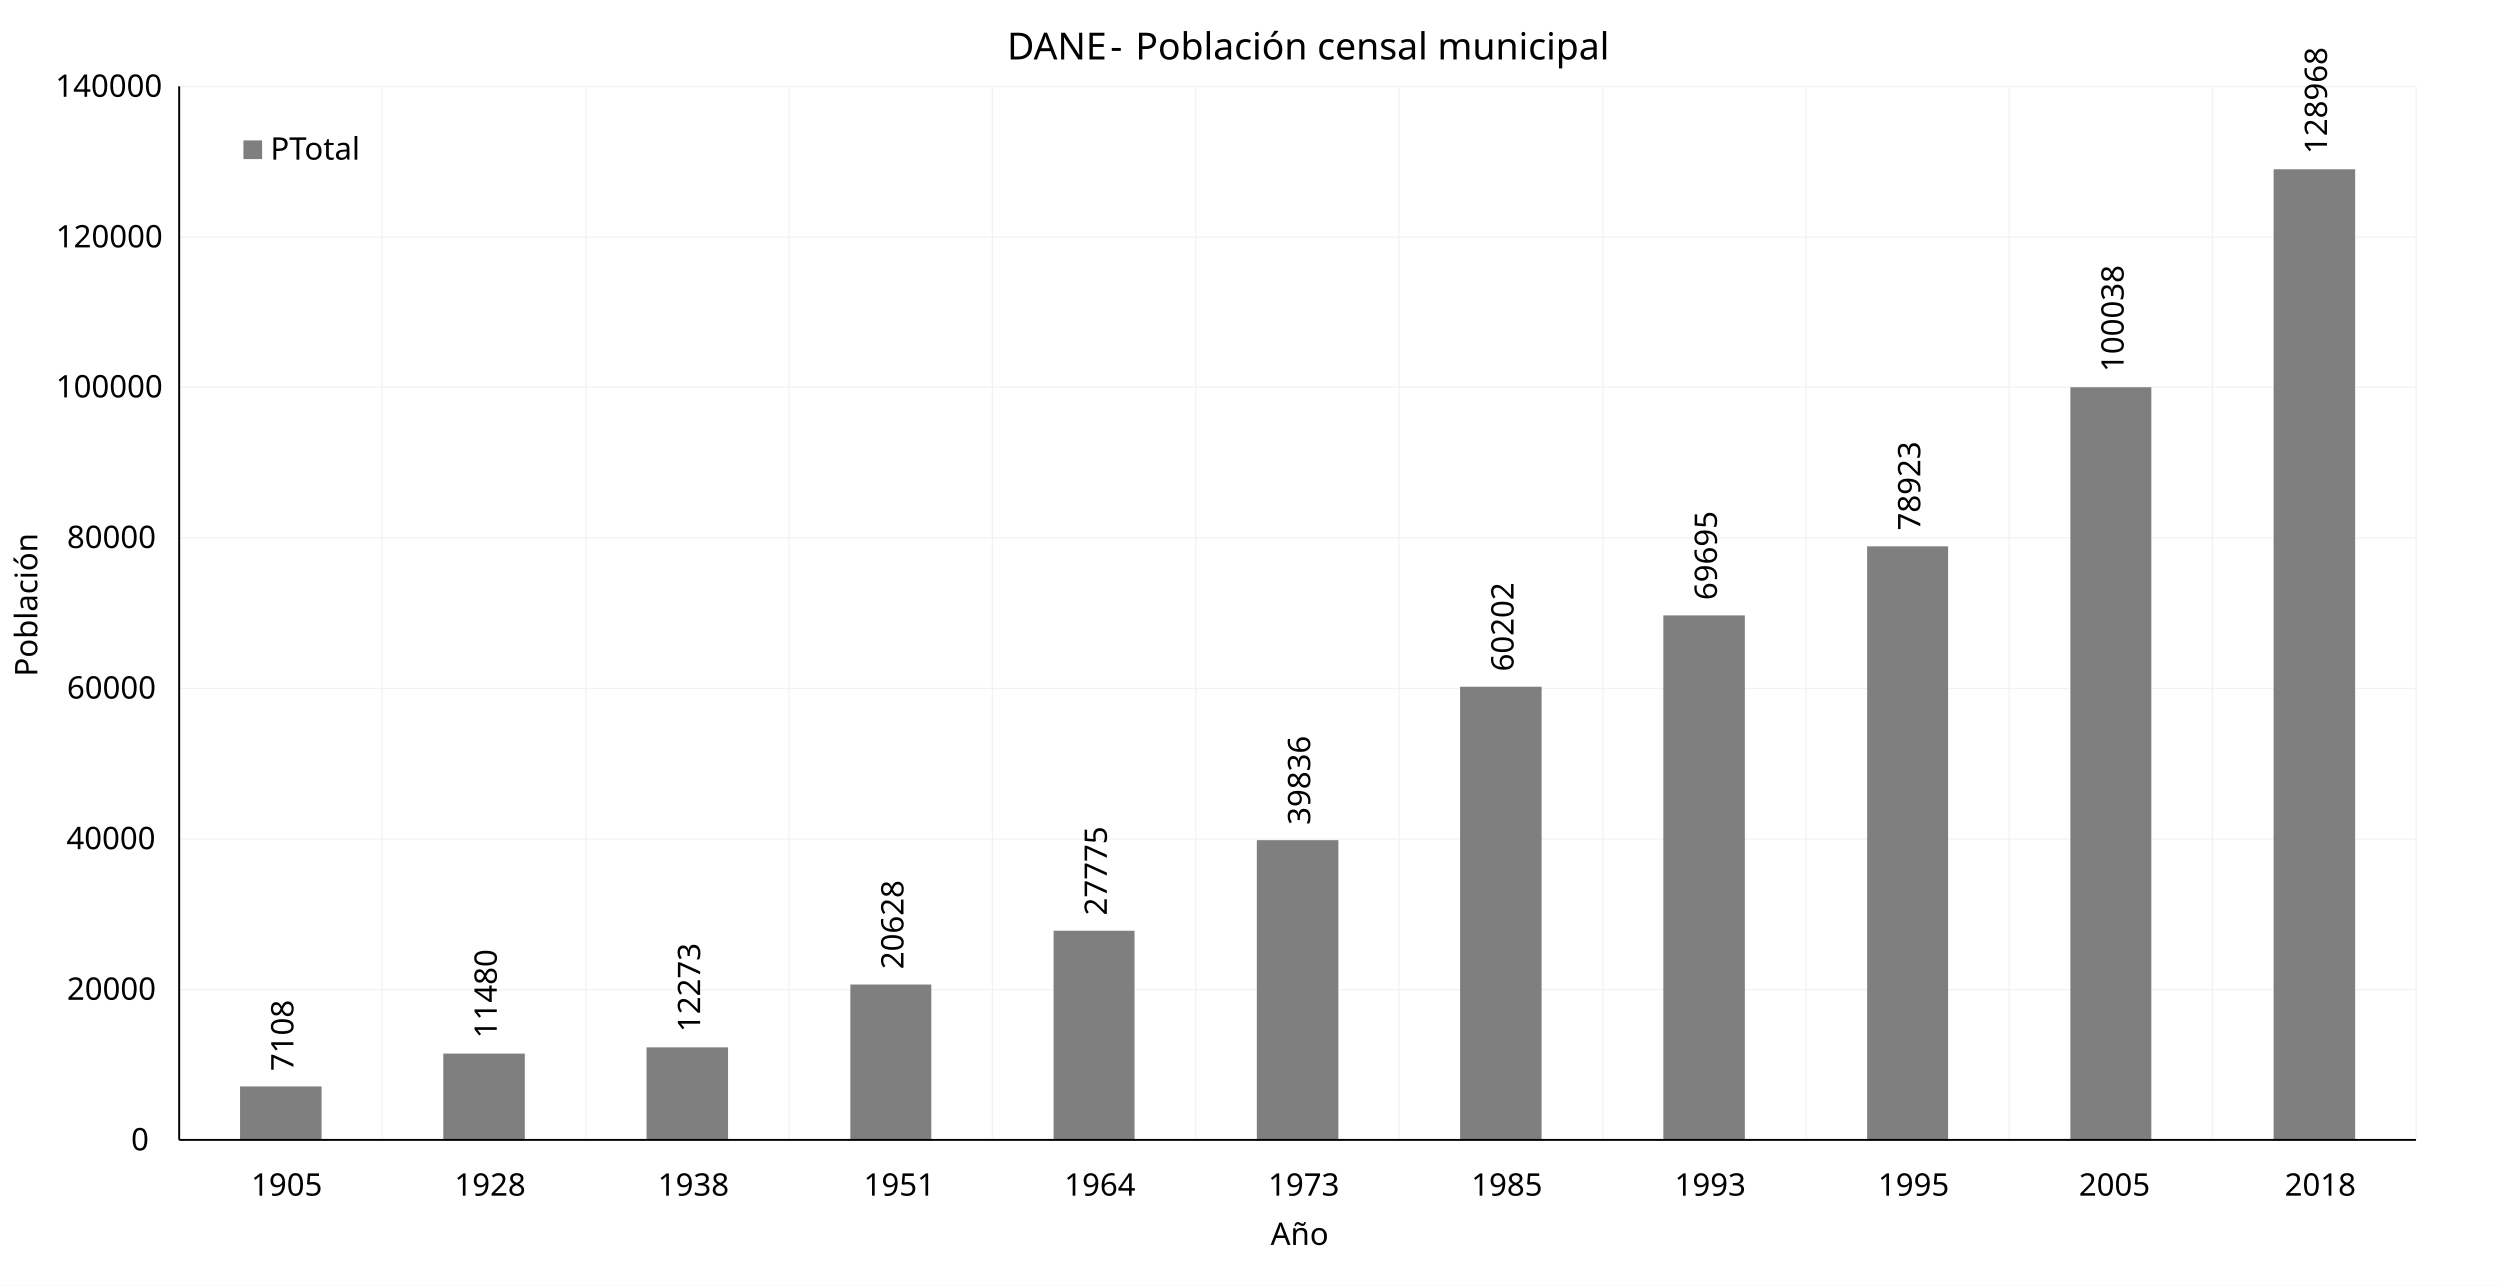
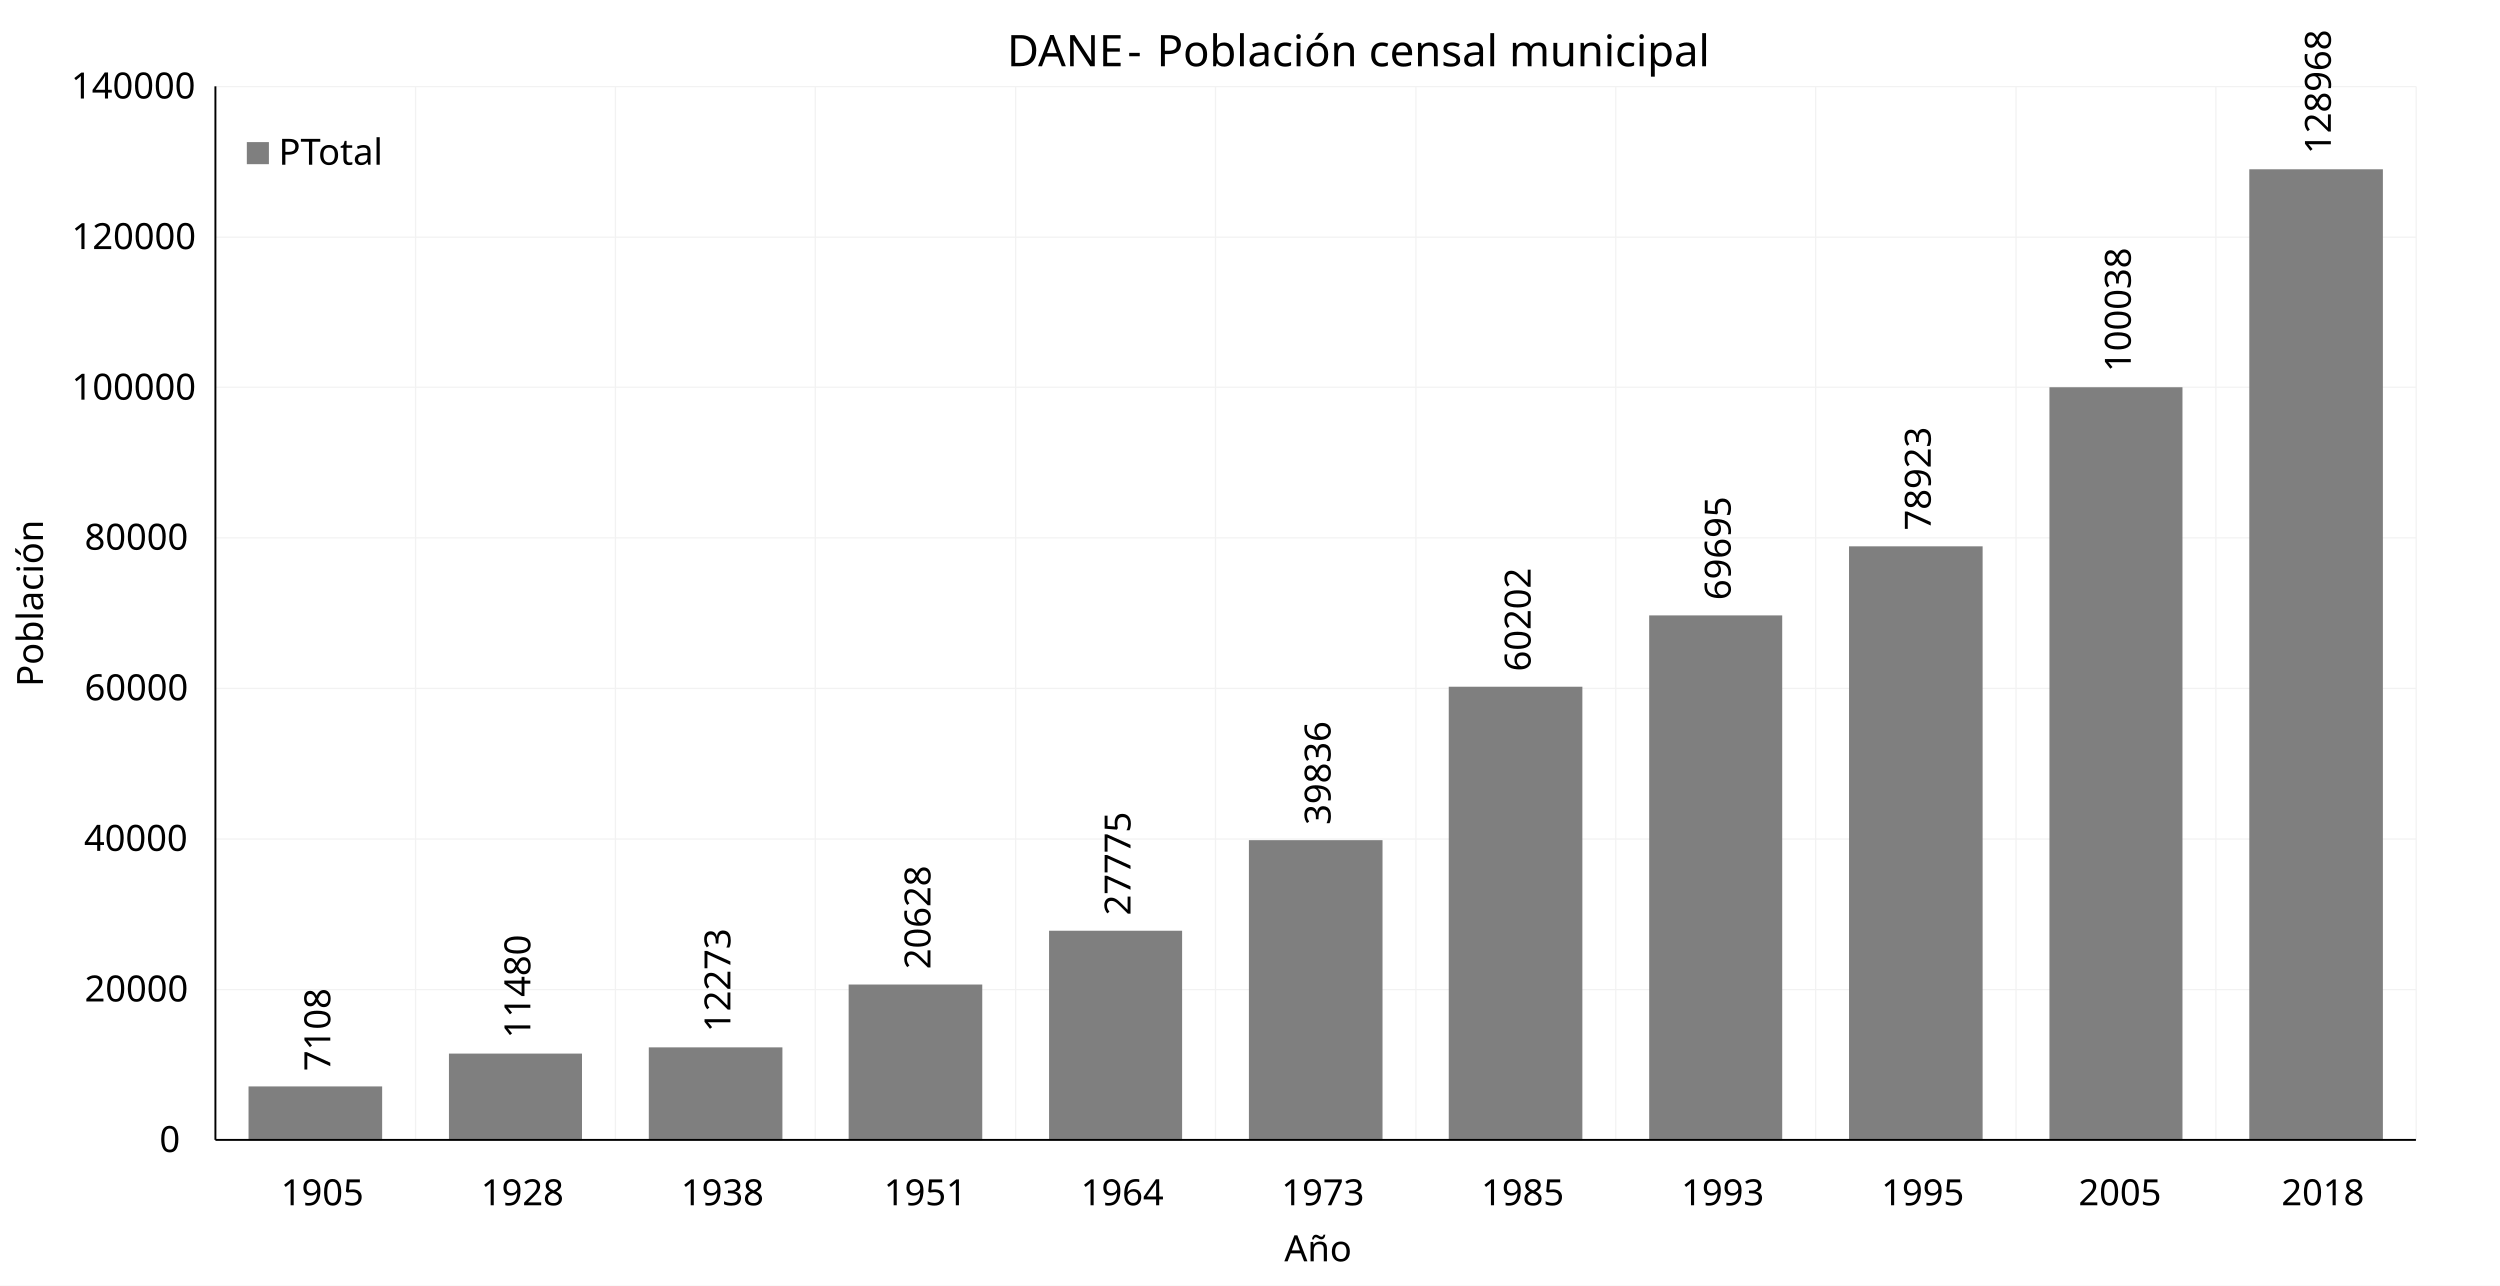
<svg xmlns="http://www.w3.org/2000/svg" width="4416" height="2271" xml:space="preserve" overflow="hidden">
  <defs>
    <clipPath id="clip0">
      <rect x="0" y="0" width="4416" height="2271" />
    </clipPath>
  </defs>
  <g clip-path="url(#clip0)">
    <rect x="0" y="0" width="4416" height="2271" fill="#FFFFFF" />
    <g>
-       <path d="M316 1748.06 4268 1748.06M316 1482.05 4268 1482.05M316 1216.04 4268 1216.04M316 950.031 4268 950.031M316 684.022 4268 684.022M316 419.014 4268 419.014M316 153 4268 153" stroke="#F2F2F2" stroke-width="2.292" stroke-linejoin="round" stroke-miterlimit="10" fill="none" />
+       <path d="M380 1748.06 4268 1748.06M380 1482.05 4268 1482.05M380 1216.04 4268 1216.04M380 950.031 4268 950.031M380 684.022 4268 684.022M380 419.014 4268 419.014M380 153 4268 153" stroke="#F2F2F2" stroke-width="2.292" stroke-linejoin="round" stroke-miterlimit="10" fill="none" />
    </g>
    <g>
-       <path d="M675.022 153 675.022 2014M1035.03 153 1035.03 2014M1394.05 153 1394.05 2014M1753.06 153 1753.06 2014M2112.07 153 2112.07 2014M2471.08 153 2471.08 2014M2831.09 153 2831.09 2014M3190.1 153 3190.1 2014M3549.12 153 3549.12 2014M3908.13 153 3908.13 2014M4268 153 4268 2014" stroke="#F2F2F2" stroke-width="2.292" stroke-linejoin="round" stroke-miterlimit="10" fill="none" />
+       <path d="M734.024 153 734.024 2014M1087.04 153 1087.04 2014M1440.05 153 1440.05 2014M1794.06 153 1794.06 2014M2147.07 153 2147.07 2014M2501.08 153 2501.08 2014M2854.09 153 2854.09 2014M3207.11 153 3207.11 2014M3561.12 153 3561.12 2014M3914.13 153 3914.13 2014M4268 153 4268 2014" stroke="#F2F2F2" stroke-width="2.292" stroke-linejoin="round" stroke-miterlimit="10" fill="none" />
    </g>
    <g>
-       <path d="M424.014 1919.06 568.019 1919.06 568.019 2014 424.014 2014ZM783.026 1861.06 927.03 1861.06 927.03 2014 783.026 2014ZM1142.04 1850.06 1286.04 1850.06 1286.04 2014 1142.04 2014ZM1502.05 1739.06 1645.05 1739.06 1645.05 2014 1502.05 2014ZM1861.06 1644.05 2004.07 1644.05 2004.07 2014 1861.06 2014ZM2220.07 1484.05 2364.08 1484.05 2364.08 2014 2220.07 2014ZM2579.08 1213.04 2723.09 1213.04 2723.09 2014 2579.08 2014ZM2938.1 1087.04 3082.1 1087.04 3082.1 2014 2938.1 2014ZM3298.11 965.032 3441.11 965.032 3441.11 2014 3298.11 2014ZM3657.12 684.022 3800.12 684.022 3800.12 2014 3657.12 2014ZM4016.13 299.01 4160.14 299.01 4160.14 2014 4016.13 2014Z" fill="#7F7F7F" />
+       <path d="M439.014 1919.06 675.022 1919.06 675.022 2014 439.014 2014ZM793.026 1861.06 1028.03 1861.06 1028.03 2014 793.026 2014ZM1146.04 1850.06 1382.05 1850.06 1382.05 2014 1146.04 2014ZM1499.05 1739.06 1735.06 1739.06 1735.06 2014 1499.05 2014ZM1853.06 1644.05 2088.07 1644.05 2088.07 2014 1853.06 2014ZM2206.07 1484.05 2442.08 1484.05 2442.08 2014 2206.07 2014ZM2559.08 1213.04 2795.09 1213.04 2795.09 2014 2559.08 2014ZM2913.1 1087.04 3148.1 1087.04 3148.1 2014 2913.1 2014ZM3266.11 965.032 3502.11 965.032 3502.11 2014 3266.11 2014ZM3620.12 684.022 3855.13 684.022 3855.13 2014 3620.12 2014ZM3973.13 299.01 4209.14 299.01 4209.14 2014 3973.13 2014Z" fill="#7F7F7F" />
    </g>
    <g>
-       <path d="M0 0 0 1861" stroke="#000000" stroke-width="3.438" stroke-linejoin="round" stroke-miterlimit="10" fill="none" fill-rule="evenodd" transform="matrix(1 0 0 -1 316.5 2013.5)" />
+       <path d="M0 0 0 1861" stroke="#000000" stroke-width="3.438" stroke-linejoin="round" stroke-miterlimit="10" fill="none" fill-rule="evenodd" transform="matrix(1 0 0 -1 380.5 2013.5)" />
    </g>
    <g>
-       <path d="M316.5 2013.5 4267.5 2013.5" stroke="#000000" stroke-width="3.438" stroke-linejoin="round" stroke-miterlimit="10" fill="none" fill-rule="evenodd" />
+       <path d="M380.5 2013.5 4267.5 2013.5" stroke="#000000" stroke-width="3.438" stroke-linejoin="round" stroke-miterlimit="10" fill="none" fill-rule="evenodd" />
    </g>
    <g>
-       <text font-family="Segoe UI Light,Segoe UI Light_MSFontService,sans-serif" font-weight="300" font-size="55" transform="matrix(6.12323e-17 -1 1 6.12323e-17 518.268 1892)">7108</text>
+       <text font-family="Segoe UI Light,Segoe UI Light_MSFontService,sans-serif" font-weight="300" font-size="64" transform="matrix(6.12323e-17 -1 1 6.12323e-17 583.414 1892)">7108</text>
    </g>
    <g>
-       <text font-family="Segoe UI Light,Segoe UI Light_MSFontService,sans-serif" font-weight="300" font-size="55" transform="matrix(6.12323e-17 -1 1 6.12323e-17 877.48 1834)">11480</text>
+       <text font-family="Segoe UI Light,Segoe UI Light_MSFontService,sans-serif" font-weight="300" font-size="64" transform="matrix(6.12323e-17 -1 1 6.12323e-17 936.792 1834)">11480</text>
    </g>
    <g>
-       <text font-family="Segoe UI Light,Segoe UI Light_MSFontService,sans-serif" font-weight="300" font-size="55" transform="matrix(6.12323e-17 -1 1 6.12323e-17 1236.69 1823)">12273</text>
+       <text font-family="Segoe UI Light,Segoe UI Light_MSFontService,sans-serif" font-weight="300" font-size="64" transform="matrix(6.12323e-17 -1 1 6.12323e-17 1290.17 1823)">12273</text>
    </g>
    <g>
-       <text font-family="Segoe UI Light,Segoe UI Light_MSFontService,sans-serif" font-weight="300" font-size="55" transform="matrix(6.12323e-17 -1 1 6.12323e-17 1595.9 1712)">20628</text>
+       <text font-family="Segoe UI Light,Segoe UI Light_MSFontService,sans-serif" font-weight="300" font-size="64" transform="matrix(6.12323e-17 -1 1 6.12323e-17 1643.55 1712)">20628</text>
    </g>
    <g>
-       <text font-family="Segoe UI Light,Segoe UI Light_MSFontService,sans-serif" font-weight="300" font-size="55" transform="matrix(6.12323e-17 -1 1 6.12323e-17 1955.12 1617)">27775</text>
+       <text font-family="Segoe UI Light,Segoe UI Light_MSFontService,sans-serif" font-weight="300" font-size="64" transform="matrix(6.12323e-17 -1 1 6.12323e-17 1996.93 1617)">27775</text>
    </g>
    <g>
-       <text font-family="Segoe UI Light,Segoe UI Light_MSFontService,sans-serif" font-weight="300" font-size="55" transform="matrix(6.12323e-17 -1 1 6.12323e-17 2314.33 1457)">39836</text>
+       <text font-family="Segoe UI Light,Segoe UI Light_MSFontService,sans-serif" font-weight="300" font-size="64" transform="matrix(6.12323e-17 -1 1 6.12323e-17 2350.31 1457)">39836</text>
    </g>
    <g>
-       <text font-family="Segoe UI Light,Segoe UI Light_MSFontService,sans-serif" font-weight="300" font-size="55" transform="matrix(6.12323e-17 -1 1 6.12323e-17 2673.54 1186)">60202</text>
+       <text font-family="Segoe UI Light,Segoe UI Light_MSFontService,sans-serif" font-weight="300" font-size="64" transform="matrix(6.12323e-17 -1 1 6.12323e-17 2703.69 1186)">60202</text>
    </g>
    <g>
-       <text font-family="Segoe UI Light,Segoe UI Light_MSFontService,sans-serif" font-weight="300" font-size="55" transform="matrix(6.12323e-17 -1 1 6.12323e-17 3032.75 1060)">69695</text>
+       <text font-family="Segoe UI Light,Segoe UI Light_MSFontService,sans-serif" font-weight="300" font-size="64" transform="matrix(6.12323e-17 -1 1 6.12323e-17 3057.07 1060)">69695</text>
    </g>
    <g>
-       <text font-family="Segoe UI Light,Segoe UI Light_MSFontService,sans-serif" font-weight="300" font-size="55" transform="matrix(6.12323e-17 -1 1 6.12323e-17 3391.96 937)">78923</text>
+       <text font-family="Segoe UI Light,Segoe UI Light_MSFontService,sans-serif" font-weight="300" font-size="64" transform="matrix(6.12323e-17 -1 1 6.12323e-17 3410.44 937)">78923</text>
    </g>
    <g>
-       <text font-family="Segoe UI Light,Segoe UI Light_MSFontService,sans-serif" font-weight="300" font-size="55" transform="matrix(6.12323e-17 -1 1 6.12323e-17 3751.18 657)">100038</text>
+       <text font-family="Segoe UI Light,Segoe UI Light_MSFontService,sans-serif" font-weight="300" font-size="64" transform="matrix(6.12323e-17 -1 1 6.12323e-17 3763.82 657)">100038</text>
    </g>
    <g>
-       <text font-family="Segoe UI Light,Segoe UI Light_MSFontService,sans-serif" font-weight="300" font-size="55" transform="matrix(6.12323e-17 -1 1 6.12323e-17 4110.39 272)">128968</text>
+       <text font-family="Segoe UI Light,Segoe UI Light_MSFontService,sans-serif" font-weight="300" font-size="64" transform="matrix(6.12323e-17 -1 1 6.12323e-17 4117.2 272)">128968</text>
    </g>
    <g>
-       <text font-family="Segoe UI Light,Segoe UI Light_MSFontService,sans-serif" font-weight="300" font-size="55" transform="matrix(1 0 0 1 231.542 2032)">0</text>
+       <text font-family="Segoe UI Light,Segoe UI Light_MSFontService,sans-serif" font-weight="300" font-size="64" transform="matrix(1 0 0 1 281.6 2035)">0</text>
    </g>
    <g>
-       <text font-family="Segoe UI Light,Segoe UI Light_MSFontService,sans-serif" font-weight="300" font-size="55" transform="matrix(1 0 0 1 118.242 1766)">20000</text>
+       <text font-family="Segoe UI Light,Segoe UI Light_MSFontService,sans-serif" font-weight="300" font-size="64" transform="matrix(1 0 0 1 149.416 1769)">20000</text>
    </g>
    <g>
-       <text font-family="Segoe UI Light,Segoe UI Light_MSFontService,sans-serif" font-weight="300" font-size="55" transform="matrix(1 0 0 1 117.371 1500)">40000</text>
+       <text font-family="Segoe UI Light,Segoe UI Light_MSFontService,sans-serif" font-weight="300" font-size="64" transform="matrix(1 0 0 1 148.408 1503)">40000</text>
    </g>
    <g>
-       <text font-family="Segoe UI Light,Segoe UI Light_MSFontService,sans-serif" font-weight="300" font-size="55" transform="matrix(1 0 0 1 118.242 1234)">60000</text>
+       <text font-family="Segoe UI Light,Segoe UI Light_MSFontService,sans-serif" font-weight="300" font-size="64" transform="matrix(1 0 0 1 149.416 1237)">60000</text>
    </g>
    <g>
-       <text font-family="Segoe UI Light,Segoe UI Light_MSFontService,sans-serif" font-weight="300" font-size="55" transform="matrix(1 0 0 1 118.242 968)">80000</text>
+       <text font-family="Segoe UI Light,Segoe UI Light_MSFontService,sans-serif" font-weight="300" font-size="64" transform="matrix(1 0 0 1 149.416 971)">80000</text>
    </g>
    <g>
-       <text font-family="Segoe UI Light,Segoe UI Light_MSFontService,sans-serif" font-weight="300" font-size="55" transform="matrix(1 0 0 1 98.6481 702)">100000</text>
+       <text font-family="Segoe UI Light,Segoe UI Light_MSFontService,sans-serif" font-weight="300" font-size="64" transform="matrix(1 0 0 1 126.545 706)">100000</text>
    </g>
    <g>
-       <text font-family="Segoe UI Light,Segoe UI Light_MSFontService,sans-serif" font-weight="300" font-size="55" transform="matrix(1 0 0 1 98.6481 437)">120000</text>
+       <text font-family="Segoe UI Light,Segoe UI Light_MSFontService,sans-serif" font-weight="300" font-size="64" transform="matrix(1 0 0 1 126.545 440)">120000</text>
    </g>
    <g>
-       <text font-family="Segoe UI Light,Segoe UI Light_MSFontService,sans-serif" font-weight="300" font-size="55" transform="matrix(1 0 0 1 97.7773 171)">140000</text>
+       <text font-family="Segoe UI Light,Segoe UI Light_MSFontService,sans-serif" font-weight="300" font-size="64" transform="matrix(1 0 0 1 125.537 174)">140000</text>
    </g>
    <g>
-       <text font-family="Segoe UI Light,Segoe UI Light_MSFontService,sans-serif" font-weight="300" font-size="55" transform="matrix(1 0 0 1 443.548 2112)">1905</text>
+       <text font-family="Segoe UI Light,Segoe UI Light_MSFontService,sans-serif" font-weight="300" font-size="64" transform="matrix(1 0 0 1 496.078 2129)">1905</text>
    </g>
    <g>
-       <text font-family="Segoe UI Light,Segoe UI Light_MSFontService,sans-serif" font-weight="300" font-size="55" transform="matrix(1 0 0 1 802.76 2112)">1928</text>
+       <text font-family="Segoe UI Light,Segoe UI Light_MSFontService,sans-serif" font-weight="300" font-size="64" transform="matrix(1 0 0 1 849.457 2129)">1928</text>
    </g>
    <g>
-       <text font-family="Segoe UI Light,Segoe UI Light_MSFontService,sans-serif" font-weight="300" font-size="55" transform="matrix(1 0 0 1 1161.97 2112)">1938</text>
+       <text font-family="Segoe UI Light,Segoe UI Light_MSFontService,sans-serif" font-weight="300" font-size="64" transform="matrix(1 0 0 1 1202.84 2129)">1938</text>
    </g>
    <g>
-       <text font-family="Segoe UI Light,Segoe UI Light_MSFontService,sans-serif" font-weight="300" font-size="55" transform="matrix(1 0 0 1 1525.55 2112)">1951</text>
+       <text font-family="Segoe UI Light,Segoe UI Light_MSFontService,sans-serif" font-weight="300" font-size="64" transform="matrix(1 0 0 1 1561.3 2129)">1951</text>
    </g>
    <g>
-       <text font-family="Segoe UI Light,Segoe UI Light_MSFontService,sans-serif" font-weight="300" font-size="55" transform="matrix(1 0 0 1 1879.96 2112)">1964</text>
+       <text font-family="Segoe UI Light,Segoe UI Light_MSFontService,sans-serif" font-weight="300" font-size="64" transform="matrix(1 0 0 1 1909.09 2129)">1964</text>
    </g>
    <g>
-       <text font-family="Segoe UI Light,Segoe UI Light_MSFontService,sans-serif" font-weight="300" font-size="55" transform="matrix(1 0 0 1 2240.04 2112)">1973</text>
+       <text font-family="Segoe UI Light,Segoe UI Light_MSFontService,sans-serif" font-weight="300" font-size="64" transform="matrix(1 0 0 1 2263.49 2129)">1973</text>
    </g>
    <g>
-       <text font-family="Segoe UI Light,Segoe UI Light_MSFontService,sans-serif" font-weight="300" font-size="55" transform="matrix(1 0 0 1 2598.82 2112)">1985</text>
+       <text font-family="Segoe UI Light,Segoe UI Light_MSFontService,sans-serif" font-weight="300" font-size="64" transform="matrix(1 0 0 1 2616.35 2129)">1985</text>
    </g>
    <g>
-       <text font-family="Segoe UI Light,Segoe UI Light_MSFontService,sans-serif" font-weight="300" font-size="55" transform="matrix(1 0 0 1 2958.03 2112)">1993</text>
+       <text font-family="Segoe UI Light,Segoe UI Light_MSFontService,sans-serif" font-weight="300" font-size="64" transform="matrix(1 0 0 1 2969.73 2129)">1993</text>
    </g>
    <g>
-       <text font-family="Segoe UI Light,Segoe UI Light_MSFontService,sans-serif" font-weight="300" font-size="55" transform="matrix(1 0 0 1 3317.25 2112)">1995</text>
+       <text font-family="Segoe UI Light,Segoe UI Light_MSFontService,sans-serif" font-weight="300" font-size="64" transform="matrix(1 0 0 1 3323.11 2129)">1995</text>
    </g>
    <g>
-       <text font-family="Segoe UI Light,Segoe UI Light_MSFontService,sans-serif" font-weight="300" font-size="55" transform="matrix(1 0 0 1 3672.09 2112)">2005</text>
+       <text font-family="Segoe UI Light,Segoe UI Light_MSFontService,sans-serif" font-weight="300" font-size="64" transform="matrix(1 0 0 1 3671.4 2129)">2005</text>
    </g>
    <g>
-       <text font-family="Segoe UI Light,Segoe UI Light_MSFontService,sans-serif" font-weight="300" font-size="55" transform="matrix(1 0 0 1 4035.67 2112)">2018</text>
+       <text font-family="Segoe UI Light,Segoe UI Light_MSFontService,sans-serif" font-weight="300" font-size="64" transform="matrix(1 0 0 1 4029.87 2129)">2018</text>
    </g>
    <g>
-       <text font-family="Segoe UI Light,Segoe UI Light_MSFontService,sans-serif" font-weight="300" font-size="55" transform="matrix(6.12323e-17 -1 1 6.12323e-17 65.8854 1195)">Población</text>
+       <text font-family="Segoe UI Light,Segoe UI Light_MSFontService,sans-serif" font-weight="300" font-size="64" transform="matrix(6.12323e-17 -1 1 6.12323e-17 75.8771 1213)">Población</text>
    </g>
    <g>
-       <text font-family="Segoe UI Light,Segoe UI Light_MSFontService,sans-serif" font-weight="300" font-size="55" transform="matrix(1 0 0 1 2244.47 2199)">Año</text>
+       <text font-family="Segoe UI Light,Segoe UI Light_MSFontService,sans-serif" font-weight="300" font-size="64" transform="matrix(1 0 0 1 2268.63 2228)">Año</text>
    </g>
    <g>
-       <text font-family="Segoe UI Light,Segoe UI Light_MSFontService,sans-serif" font-weight="300" font-size="66" transform="matrix(1 0 0 1 1778.89 105)">DANE </text>
+       <text font-family="Segoe UI Light,Segoe UI Light_MSFontService,sans-serif" font-weight="300" font-size="77" transform="matrix(1 0 0 1 1778.89 117)">DANE </text>
    </g>
    <g>
-       <text font-family="Segoe UI Light,Segoe UI Light_MSFontService,sans-serif" font-weight="300" font-size="66" transform="matrix(1 0 0 1 1961.17 105)">-</text>
+       <text font-family="Segoe UI Light,Segoe UI Light_MSFontService,sans-serif" font-weight="300" font-size="77" transform="matrix(1 0 0 1 1991.53 117)">-</text>
    </g>
    <g>
-       <text font-family="Segoe UI Light,Segoe UI Light_MSFontService,sans-serif" font-weight="300" font-size="66" transform="matrix(1 0 0 1 2005.51 105)">Población censal municipal</text>
+       <text font-family="Segoe UI Light,Segoe UI Light_MSFontService,sans-serif" font-weight="300" font-size="77" transform="matrix(1 0 0 1 2043.25 117)">Población censal municipal</text>
    </g>
    <g>
-       <rect x="389" y="214" width="252" height="100" fill="#FFFFFF" />
+       <rect x="389" y="214" width="293" height="112" fill="#FFFFFF" />
    </g>
    <g>
-       <rect x="430" y="248" width="33" height="33" fill="#7F7F7F" />
+       <rect x="436" y="251" width="39" height="39" fill="#7F7F7F" />
    </g>
    <g>
-       <text font-family="Segoe UI Light,Segoe UI Light_MSFontService,sans-serif" font-weight="300" font-size="55" transform="matrix(1 0 0 1 477.668 282)">PTotal</text>
+       <text font-family="Segoe UI Light,Segoe UI Light_MSFontService,sans-serif" font-weight="300" font-size="64" transform="matrix(1 0 0 1 492.133 291)">PTotal</text>
    </g>
  </g>
</svg>
